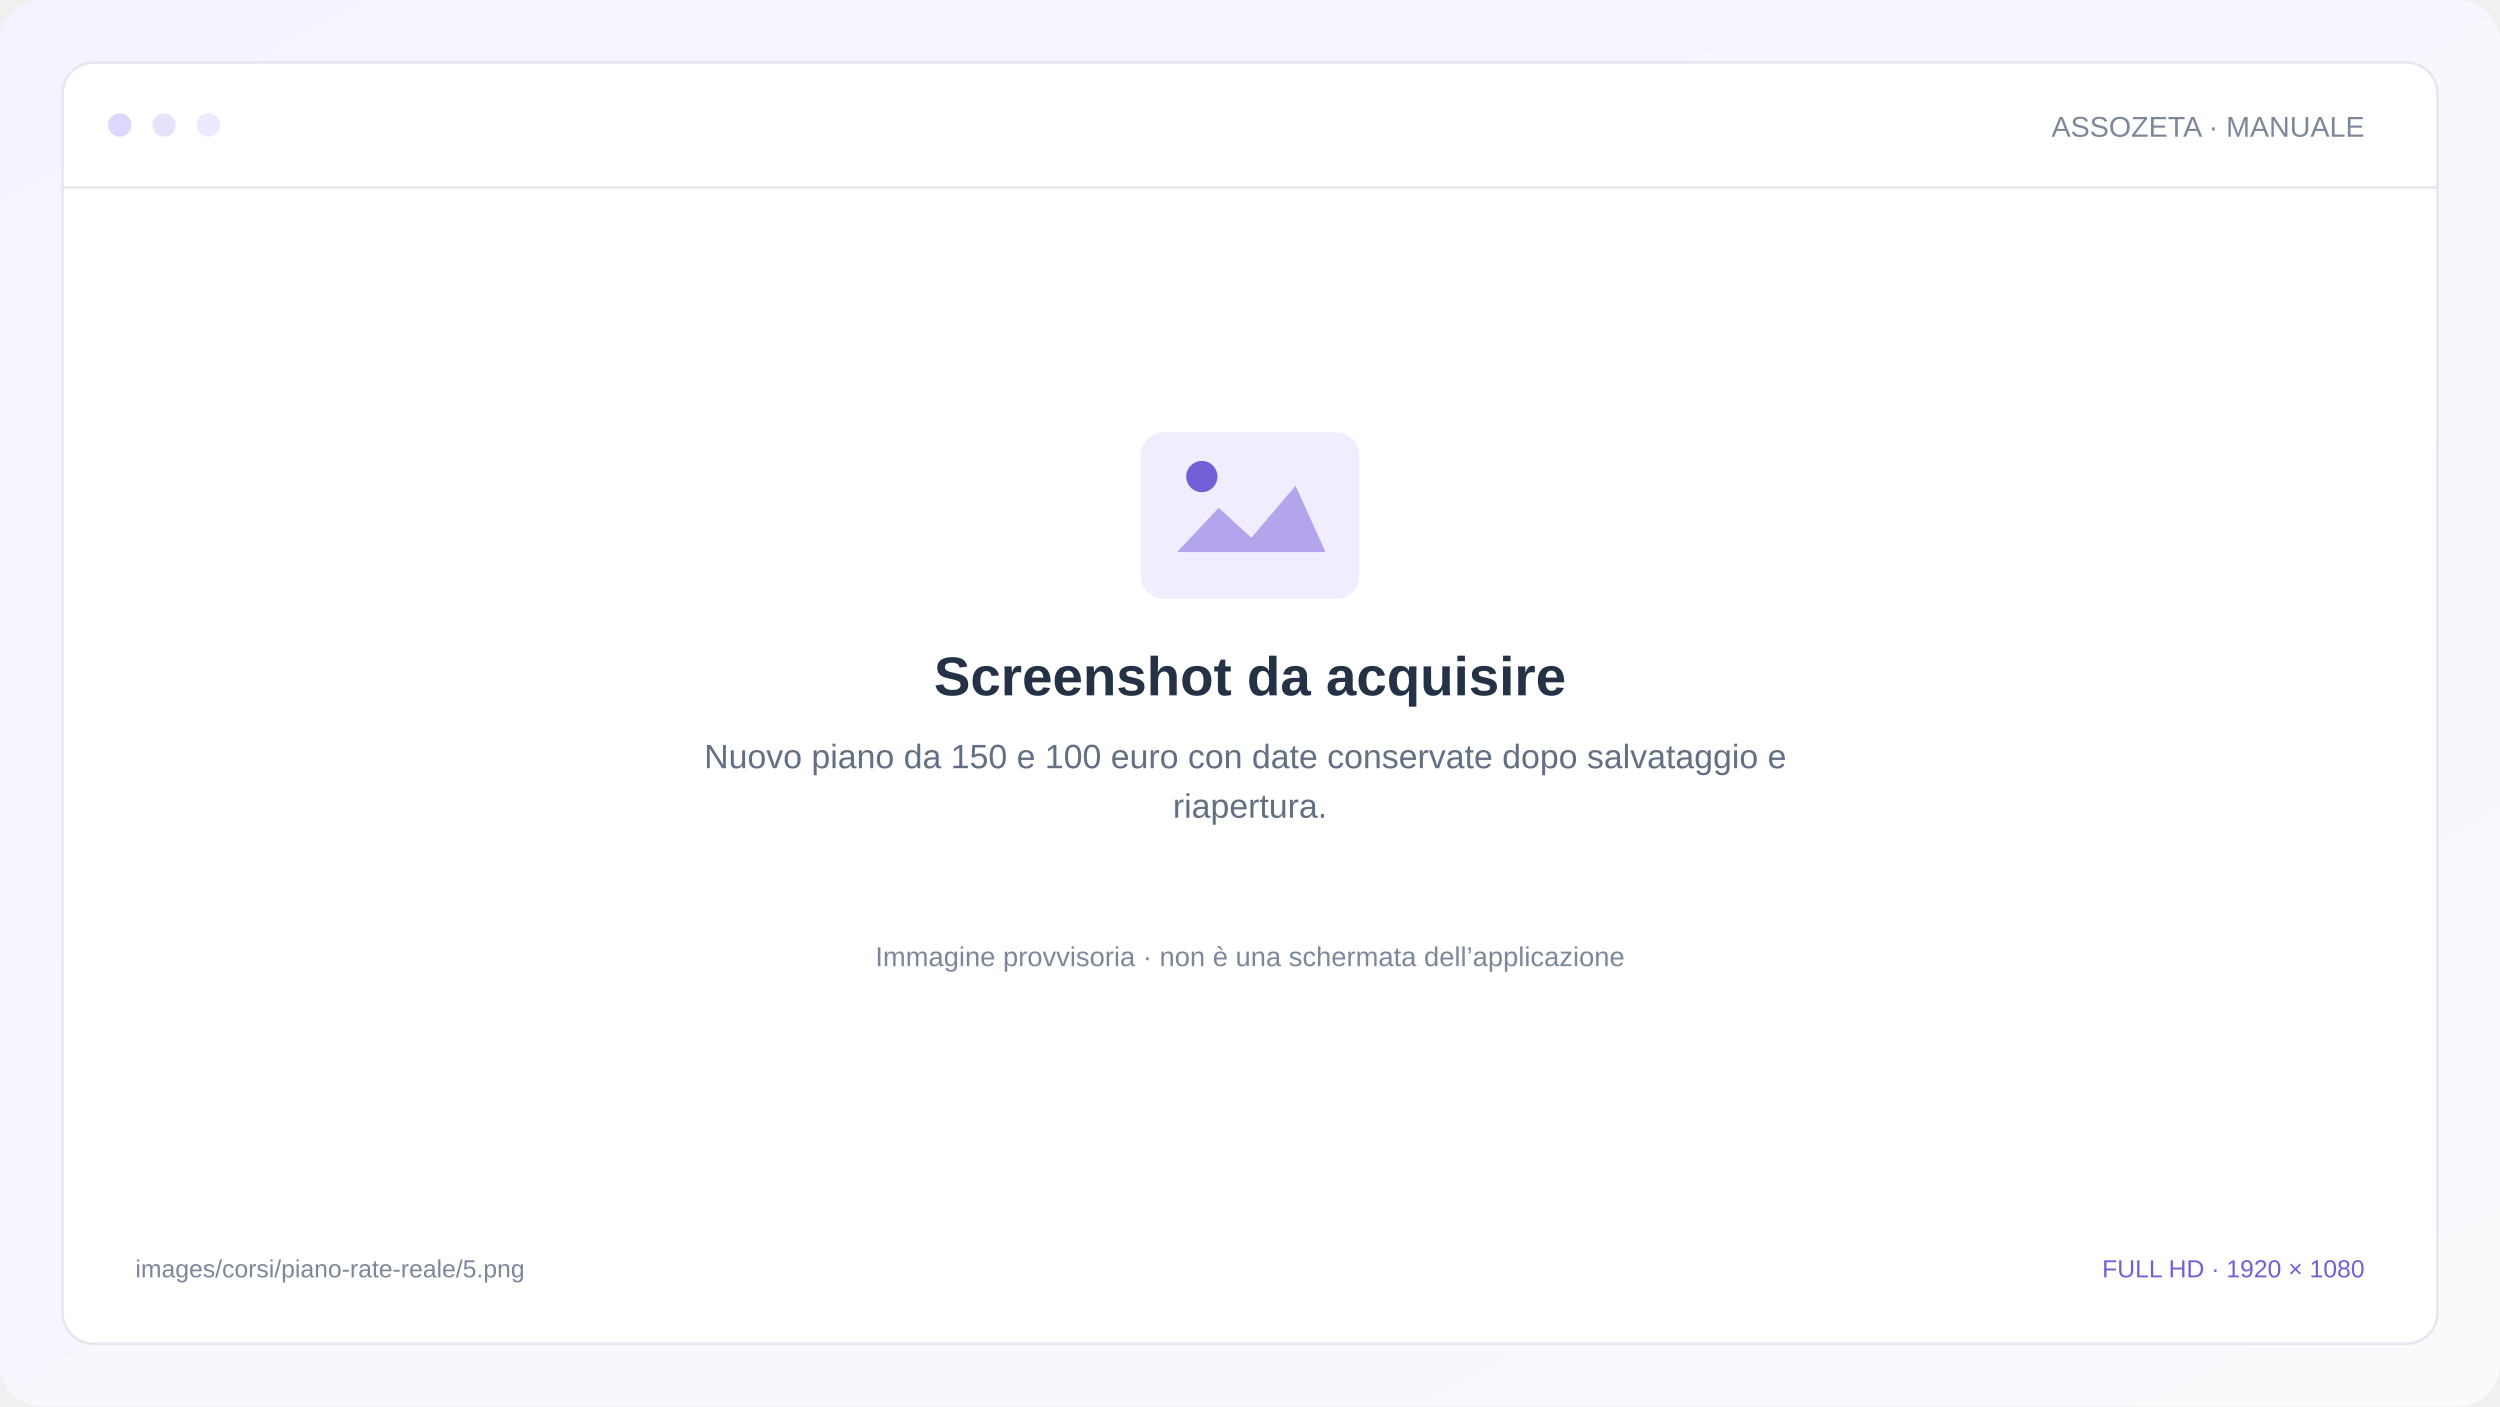
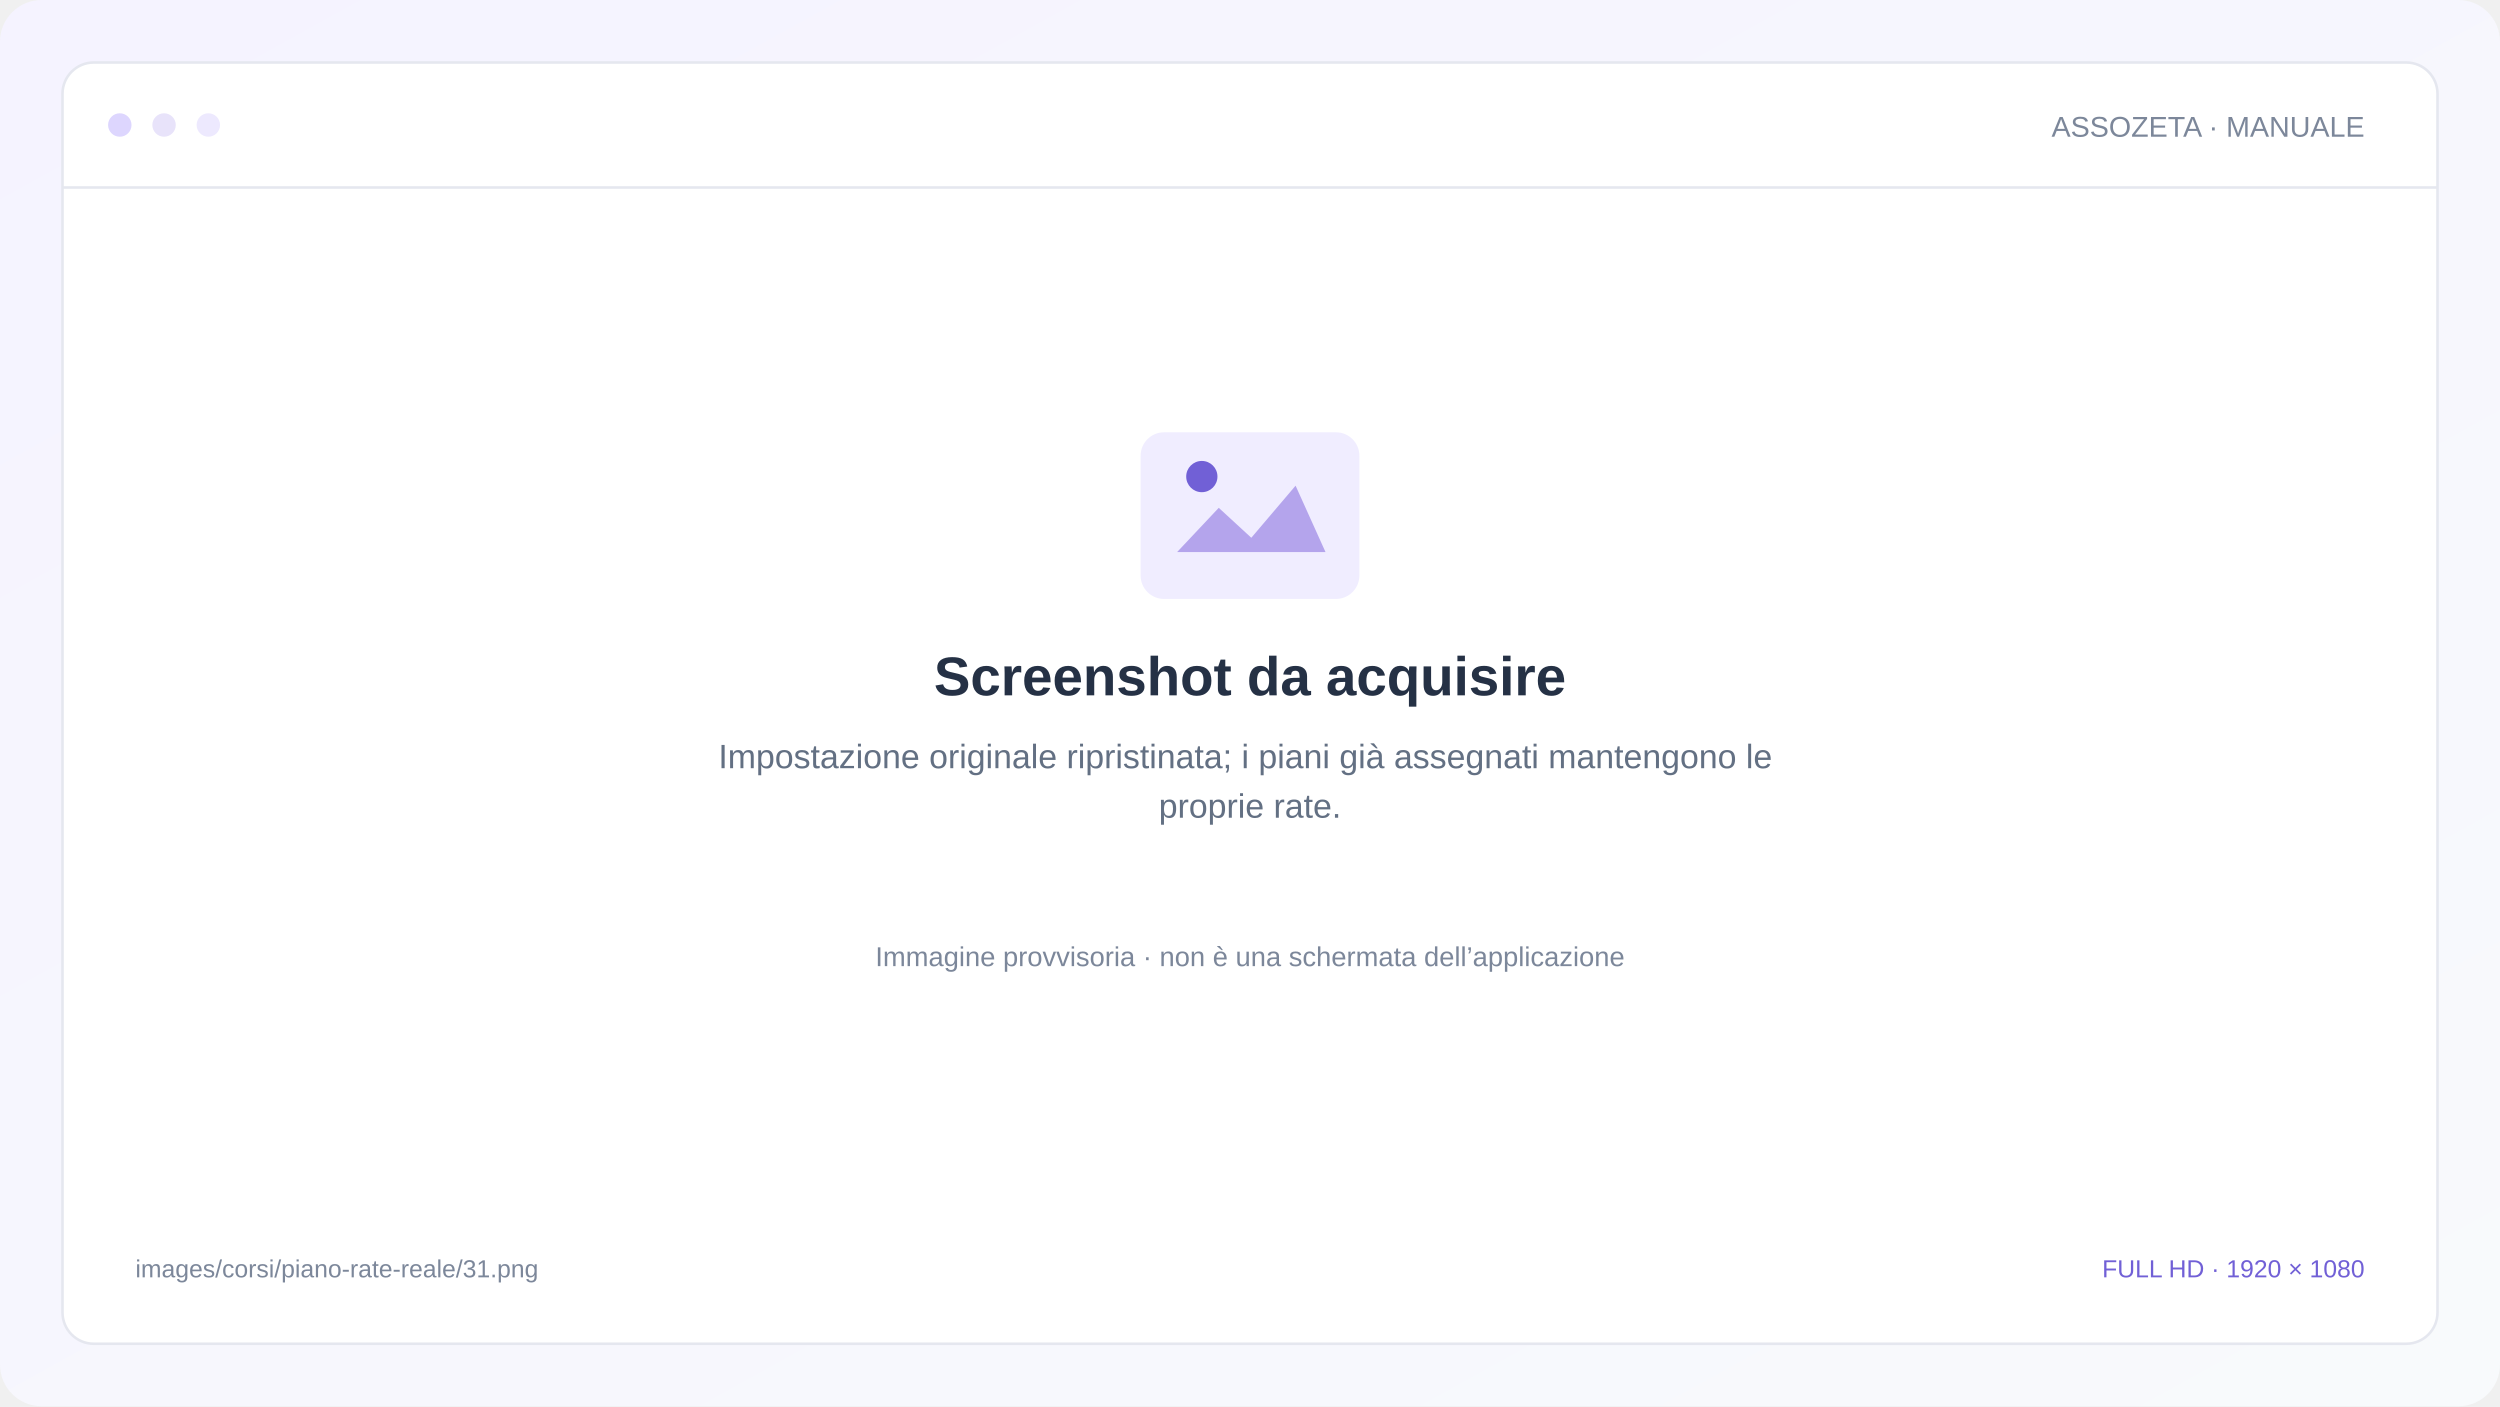
<svg xmlns="http://www.w3.org/2000/svg" width="1920" height="1080" viewBox="0 0 1920 1080" data-assozeta-manuale-placeholder="true" role="img" aria-labelledby="title description">
  <defs>
    <linearGradient id="surface" x2="1" y2="1">
      <stop stop-color="#f5f3ff" />
      <stop offset="1" stop-color="#f8fafc" />
    </linearGradient>
  </defs>
  <rect width="1920" height="1080" rx="32" fill="url(#surface)" />
  <rect x="48" y="48" width="1824" height="984" rx="24" fill="#fff" stroke="#e5e7ef" stroke-width="2" />
  <path d="M48 144H1872" stroke="#e5e7ef" stroke-width="2" />
  <circle cx="92" cy="96" r="9" fill="#ddd6fe" />
  <circle cx="126" cy="96" r="9" fill="#e8e3fa" />
  <circle cx="160" cy="96" r="9" fill="#ede9fe" />
  <text x="1816" y="105" text-anchor="end" font-family="Arial, sans-serif" font-size="22" fill="#7c879a">ASSOZETA · MANUALE</text>
  <rect x="876" y="332" width="168" height="128" rx="18" fill="#f0edff" />
  <path d="M904 424l32-34 25 23 34-40 23 51H904z" fill="#b4a4ec" />
  <circle cx="923" cy="366" r="12" fill="#7160d6" />
  <text x="960" y="534" text-anchor="middle" font-family="Arial, sans-serif" font-size="42" font-weight="700" fill="#253145">Screenshot da acquisire</text>
  <text x="960" y="590" text-anchor="middle" font-family="Arial, sans-serif" font-size="26" fill="#637083">
-     <tspan x="960" dy="0">Nuovo piano da 150 e 100 euro con date conservate dopo salvataggio e</tspan>
-     <tspan x="960" dy="38">riapertura.</tspan>
+     <tspan x="960" dy="0">Impostazione originale ripristinata; i piani già assegnati mantengono le</tspan>
+     <tspan x="960" dy="38">proprie rate.</tspan>
  </text>
  <text x="960" y="742" text-anchor="middle" font-family="Arial, sans-serif" font-size="21" fill="#7c879a">Immagine provvisoria · non è una schermata dell’applicazione</text>
-   <text x="104" y="981" font-family="Arial, sans-serif" font-size="19" fill="#7c879a">images/corsi/piano-rate-reale/5.png</text>
+   <text x="104" y="981" font-family="Arial, sans-serif" font-size="19" fill="#7c879a">images/corsi/piano-rate-reale/31.png</text>
  <text x="1816" y="981" text-anchor="end" font-family="Arial, sans-serif" font-size="19" fill="#7160d6">FULL HD · 1920 × 1080</text>
</svg>
